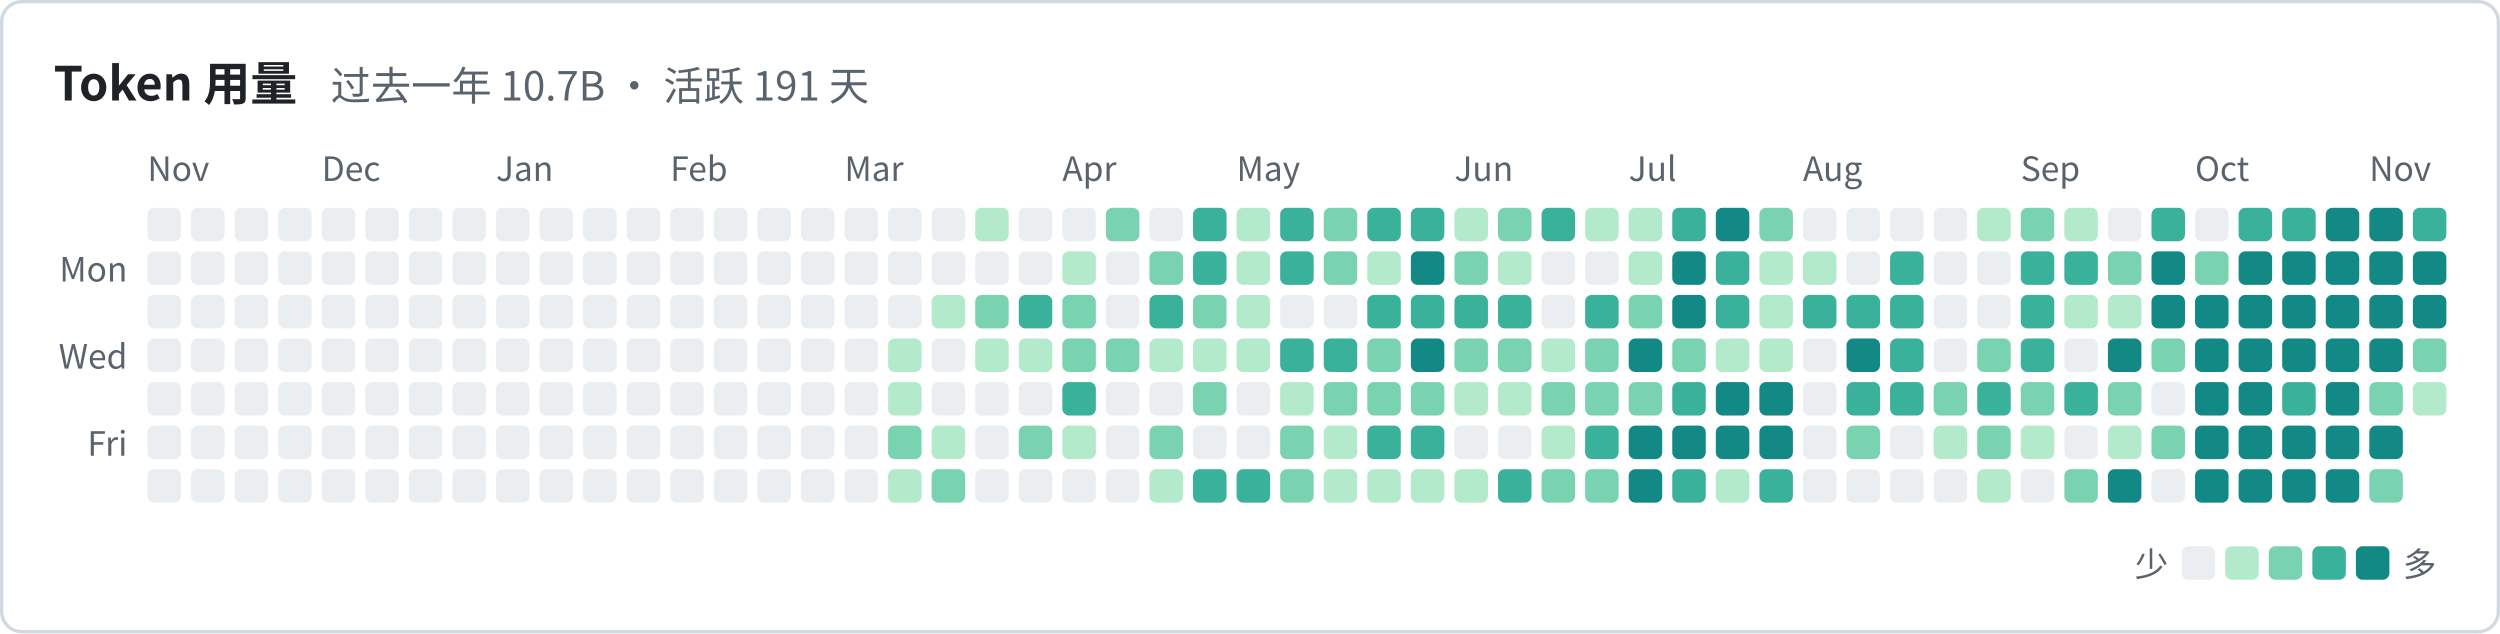
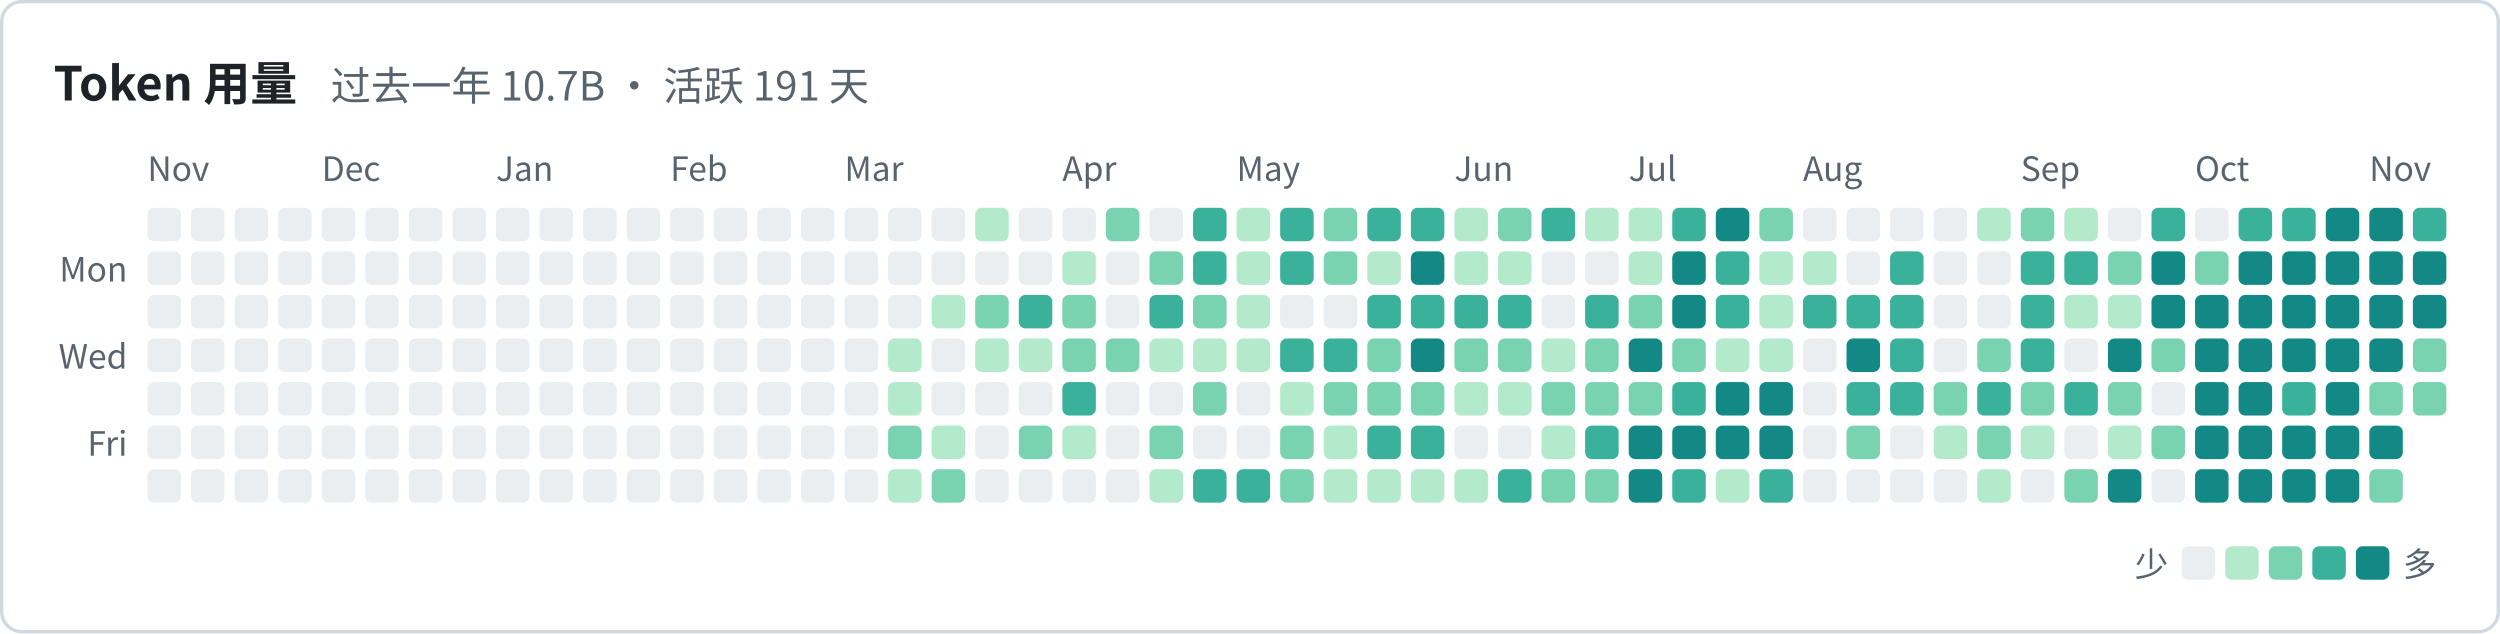
<svg xmlns="http://www.w3.org/2000/svg" width="746" height="189" viewBox="0 0 746 189" font-family="system-ui, -apple-system, 'Segoe UI', 'PingFang SC', 'Microsoft YaHei', 'Noto Sans CJK SC', sans-serif">
  <rect x="0.5" y="0.5" width="745" height="188" rx="6" fill="none" stroke="#d1d9e0" />
  <text x="16" y="30" font-size="14" font-weight="600" fill="#1f2328">Token 用量<tspan dx="10" font-size="12" font-weight="400" fill="#59636e">过去一年 10.7B · 活跃 191 天</tspan>
  </text>
  <text x="44" y="54" font-size="10" fill="#59636e">Nov</text>
  <text x="96" y="54" font-size="10" fill="#59636e">Dec</text>
  <text x="148" y="54" font-size="10" fill="#59636e">Jan</text>
  <text x="200" y="54" font-size="10" fill="#59636e">Feb</text>
  <text x="252" y="54" font-size="10" fill="#59636e">Mar</text>
  <text x="317" y="54" font-size="10" fill="#59636e">Apr</text>
  <text x="369" y="54" font-size="10" fill="#59636e">May</text>
  <text x="434" y="54" font-size="10" fill="#59636e">Jun</text>
  <text x="486" y="54" font-size="10" fill="#59636e">Jul</text>
  <text x="538" y="54" font-size="10" fill="#59636e">Aug</text>
  <text x="603" y="54" font-size="10" fill="#59636e">Sep</text>
  <text x="655" y="54" font-size="10" fill="#59636e">Oct</text>
  <text x="707" y="54" font-size="10" fill="#59636e">Nov</text>
  <text x="38" y="84" font-size="10" text-anchor="end" fill="#59636e">Mon</text>
  <text x="38" y="110" font-size="10" text-anchor="end" fill="#59636e">Wed</text>
  <text x="38" y="136" font-size="10" text-anchor="end" fill="#59636e">Fri</text>
  <rect x="44" y="62" width="10" height="10" rx="2" fill="#ebeef0" />
  <rect x="44" y="75" width="10" height="10" rx="2" fill="#ebeef0" />
  <rect x="44" y="88" width="10" height="10" rx="2" fill="#ebeef0" />
  <rect x="44" y="101" width="10" height="10" rx="2" fill="#ebeef0" />
  <rect x="44" y="114" width="10" height="10" rx="2" fill="#ebeef0" />
  <rect x="44" y="127" width="10" height="10" rx="2" fill="#ebeef0" />
  <rect x="44" y="140" width="10" height="10" rx="2" fill="#ebeef0" />
  <rect x="57" y="62" width="10" height="10" rx="2" fill="#ebeef0" />
  <rect x="57" y="75" width="10" height="10" rx="2" fill="#ebeef0" />
  <rect x="57" y="88" width="10" height="10" rx="2" fill="#ebeef0" />
  <rect x="57" y="101" width="10" height="10" rx="2" fill="#ebeef0" />
  <rect x="57" y="114" width="10" height="10" rx="2" fill="#ebeef0" />
  <rect x="57" y="127" width="10" height="10" rx="2" fill="#ebeef0" />
  <rect x="57" y="140" width="10" height="10" rx="2" fill="#ebeef0" />
  <rect x="70" y="62" width="10" height="10" rx="2" fill="#ebeef0" />
  <rect x="70" y="75" width="10" height="10" rx="2" fill="#ebeef0" />
  <rect x="70" y="88" width="10" height="10" rx="2" fill="#ebeef0" />
  <rect x="70" y="101" width="10" height="10" rx="2" fill="#ebeef0" />
  <rect x="70" y="114" width="10" height="10" rx="2" fill="#ebeef0" />
  <rect x="70" y="127" width="10" height="10" rx="2" fill="#ebeef0" />
  <rect x="70" y="140" width="10" height="10" rx="2" fill="#ebeef0" />
  <rect x="83" y="62" width="10" height="10" rx="2" fill="#ebeef0" />
  <rect x="83" y="75" width="10" height="10" rx="2" fill="#ebeef0" />
  <rect x="83" y="88" width="10" height="10" rx="2" fill="#ebeef0" />
  <rect x="83" y="101" width="10" height="10" rx="2" fill="#ebeef0" />
  <rect x="83" y="114" width="10" height="10" rx="2" fill="#ebeef0" />
  <rect x="83" y="127" width="10" height="10" rx="2" fill="#ebeef0" />
  <rect x="83" y="140" width="10" height="10" rx="2" fill="#ebeef0" />
  <rect x="96" y="62" width="10" height="10" rx="2" fill="#ebeef0" />
  <rect x="96" y="75" width="10" height="10" rx="2" fill="#ebeef0" />
  <rect x="96" y="88" width="10" height="10" rx="2" fill="#ebeef0" />
  <rect x="96" y="101" width="10" height="10" rx="2" fill="#ebeef0" />
  <rect x="96" y="114" width="10" height="10" rx="2" fill="#ebeef0" />
  <rect x="96" y="127" width="10" height="10" rx="2" fill="#ebeef0" />
  <rect x="96" y="140" width="10" height="10" rx="2" fill="#ebeef0" />
  <rect x="109" y="62" width="10" height="10" rx="2" fill="#ebeef0" />
  <rect x="109" y="75" width="10" height="10" rx="2" fill="#ebeef0" />
  <rect x="109" y="88" width="10" height="10" rx="2" fill="#ebeef0" />
  <rect x="109" y="101" width="10" height="10" rx="2" fill="#ebeef0" />
  <rect x="109" y="114" width="10" height="10" rx="2" fill="#ebeef0" />
  <rect x="109" y="127" width="10" height="10" rx="2" fill="#ebeef0" />
  <rect x="109" y="140" width="10" height="10" rx="2" fill="#ebeef0" />
  <rect x="122" y="62" width="10" height="10" rx="2" fill="#ebeef0" />
  <rect x="122" y="75" width="10" height="10" rx="2" fill="#ebeef0" />
  <rect x="122" y="88" width="10" height="10" rx="2" fill="#ebeef0" />
  <rect x="122" y="101" width="10" height="10" rx="2" fill="#ebeef0" />
  <rect x="122" y="114" width="10" height="10" rx="2" fill="#ebeef0" />
  <rect x="122" y="127" width="10" height="10" rx="2" fill="#ebeef0" />
  <rect x="122" y="140" width="10" height="10" rx="2" fill="#ebeef0" />
  <rect x="135" y="62" width="10" height="10" rx="2" fill="#ebeef0" />
  <rect x="135" y="75" width="10" height="10" rx="2" fill="#ebeef0" />
  <rect x="135" y="88" width="10" height="10" rx="2" fill="#ebeef0" />
  <rect x="135" y="101" width="10" height="10" rx="2" fill="#ebeef0" />
  <rect x="135" y="114" width="10" height="10" rx="2" fill="#ebeef0" />
  <rect x="135" y="127" width="10" height="10" rx="2" fill="#ebeef0" />
  <rect x="135" y="140" width="10" height="10" rx="2" fill="#ebeef0" />
  <rect x="148" y="62" width="10" height="10" rx="2" fill="#ebeef0" />
  <rect x="148" y="75" width="10" height="10" rx="2" fill="#ebeef0" />
  <rect x="148" y="88" width="10" height="10" rx="2" fill="#ebeef0" />
  <rect x="148" y="101" width="10" height="10" rx="2" fill="#ebeef0" />
  <rect x="148" y="114" width="10" height="10" rx="2" fill="#ebeef0" />
  <rect x="148" y="127" width="10" height="10" rx="2" fill="#ebeef0" />
  <rect x="148" y="140" width="10" height="10" rx="2" fill="#ebeef0" />
  <rect x="161" y="62" width="10" height="10" rx="2" fill="#ebeef0" />
  <rect x="161" y="75" width="10" height="10" rx="2" fill="#ebeef0" />
  <rect x="161" y="88" width="10" height="10" rx="2" fill="#ebeef0" />
  <rect x="161" y="101" width="10" height="10" rx="2" fill="#ebeef0" />
  <rect x="161" y="114" width="10" height="10" rx="2" fill="#ebeef0" />
  <rect x="161" y="127" width="10" height="10" rx="2" fill="#ebeef0" />
  <rect x="161" y="140" width="10" height="10" rx="2" fill="#ebeef0" />
  <rect x="174" y="62" width="10" height="10" rx="2" fill="#ebeef0" />
  <rect x="174" y="75" width="10" height="10" rx="2" fill="#ebeef0" />
  <rect x="174" y="88" width="10" height="10" rx="2" fill="#ebeef0" />
  <rect x="174" y="101" width="10" height="10" rx="2" fill="#ebeef0" />
  <rect x="174" y="114" width="10" height="10" rx="2" fill="#ebeef0" />
  <rect x="174" y="127" width="10" height="10" rx="2" fill="#ebeef0" />
  <rect x="174" y="140" width="10" height="10" rx="2" fill="#ebeef0" />
  <rect x="187" y="62" width="10" height="10" rx="2" fill="#ebeef0" />
  <rect x="187" y="75" width="10" height="10" rx="2" fill="#ebeef0" />
  <rect x="187" y="88" width="10" height="10" rx="2" fill="#ebeef0" />
  <rect x="187" y="101" width="10" height="10" rx="2" fill="#ebeef0" />
  <rect x="187" y="114" width="10" height="10" rx="2" fill="#ebeef0" />
  <rect x="187" y="127" width="10" height="10" rx="2" fill="#ebeef0" />
  <rect x="187" y="140" width="10" height="10" rx="2" fill="#ebeef0" />
  <rect x="200" y="62" width="10" height="10" rx="2" fill="#ebeef0" />
  <rect x="200" y="75" width="10" height="10" rx="2" fill="#ebeef0" />
  <rect x="200" y="88" width="10" height="10" rx="2" fill="#ebeef0" />
  <rect x="200" y="101" width="10" height="10" rx="2" fill="#ebeef0" />
  <rect x="200" y="114" width="10" height="10" rx="2" fill="#ebeef0" />
  <rect x="200" y="127" width="10" height="10" rx="2" fill="#ebeef0" />
  <rect x="200" y="140" width="10" height="10" rx="2" fill="#ebeef0" />
  <rect x="213" y="62" width="10" height="10" rx="2" fill="#ebeef0" />
  <rect x="213" y="75" width="10" height="10" rx="2" fill="#ebeef0" />
  <rect x="213" y="88" width="10" height="10" rx="2" fill="#ebeef0" />
  <rect x="213" y="101" width="10" height="10" rx="2" fill="#ebeef0" />
  <rect x="213" y="114" width="10" height="10" rx="2" fill="#ebeef0" />
  <rect x="213" y="127" width="10" height="10" rx="2" fill="#ebeef0" />
  <rect x="213" y="140" width="10" height="10" rx="2" fill="#ebeef0" />
  <rect x="226" y="62" width="10" height="10" rx="2" fill="#ebeef0" />
  <rect x="226" y="75" width="10" height="10" rx="2" fill="#ebeef0" />
  <rect x="226" y="88" width="10" height="10" rx="2" fill="#ebeef0" />
  <rect x="226" y="101" width="10" height="10" rx="2" fill="#ebeef0" />
  <rect x="226" y="114" width="10" height="10" rx="2" fill="#ebeef0" />
  <rect x="226" y="127" width="10" height="10" rx="2" fill="#ebeef0" />
  <rect x="226" y="140" width="10" height="10" rx="2" fill="#ebeef0" />
  <rect x="239" y="62" width="10" height="10" rx="2" fill="#ebeef0" />
  <rect x="239" y="75" width="10" height="10" rx="2" fill="#ebeef0" />
  <rect x="239" y="88" width="10" height="10" rx="2" fill="#ebeef0" />
  <rect x="239" y="101" width="10" height="10" rx="2" fill="#ebeef0" />
  <rect x="239" y="114" width="10" height="10" rx="2" fill="#ebeef0" />
  <rect x="239" y="127" width="10" height="10" rx="2" fill="#ebeef0" />
  <rect x="239" y="140" width="10" height="10" rx="2" fill="#ebeef0" />
  <rect x="252" y="62" width="10" height="10" rx="2" fill="#ebeef0" />
  <rect x="252" y="75" width="10" height="10" rx="2" fill="#ebeef0" />
  <rect x="252" y="88" width="10" height="10" rx="2" fill="#ebeef0" />
  <rect x="252" y="101" width="10" height="10" rx="2" fill="#ebeef0" />
  <rect x="252" y="114" width="10" height="10" rx="2" fill="#ebeef0" />
  <rect x="252" y="127" width="10" height="10" rx="2" fill="#ebeef0" />
  <rect x="252" y="140" width="10" height="10" rx="2" fill="#ebeef0" />
  <rect x="265" y="62" width="10" height="10" rx="2" fill="#ebeef0" />
  <rect x="265" y="75" width="10" height="10" rx="2" fill="#ebeef0" />
  <rect x="265" y="88" width="10" height="10" rx="2" fill="#ebeef0" />
  <rect x="265" y="101" width="10" height="10" rx="2" fill="#b3eacb" />
  <rect x="265" y="114" width="10" height="10" rx="2" fill="#b3eacb" />
  <rect x="265" y="127" width="10" height="10" rx="2" fill="#7ad3b0" />
  <rect x="265" y="140" width="10" height="10" rx="2" fill="#b3eacb" />
  <rect x="278" y="62" width="10" height="10" rx="2" fill="#ebeef0" />
  <rect x="278" y="75" width="10" height="10" rx="2" fill="#ebeef0" />
  <rect x="278" y="88" width="10" height="10" rx="2" fill="#b3eacb" />
  <rect x="278" y="101" width="10" height="10" rx="2" fill="#ebeef0" />
  <rect x="278" y="114" width="10" height="10" rx="2" fill="#ebeef0" />
  <rect x="278" y="127" width="10" height="10" rx="2" fill="#b3eacb" />
  <rect x="278" y="140" width="10" height="10" rx="2" fill="#7ad3b0" />
  <rect x="291" y="62" width="10" height="10" rx="2" fill="#b3eacb" />
  <rect x="291" y="75" width="10" height="10" rx="2" fill="#ebeef0" />
  <rect x="291" y="88" width="10" height="10" rx="2" fill="#7ad3b0" />
  <rect x="291" y="101" width="10" height="10" rx="2" fill="#b3eacb" />
  <rect x="291" y="114" width="10" height="10" rx="2" fill="#ebeef0" />
  <rect x="291" y="127" width="10" height="10" rx="2" fill="#ebeef0" />
  <rect x="291" y="140" width="10" height="10" rx="2" fill="#ebeef0" />
  <rect x="304" y="62" width="10" height="10" rx="2" fill="#ebeef0" />
  <rect x="304" y="75" width="10" height="10" rx="2" fill="#ebeef0" />
  <rect x="304" y="88" width="10" height="10" rx="2" fill="#3ab19b" />
  <rect x="304" y="101" width="10" height="10" rx="2" fill="#b3eacb" />
  <rect x="304" y="114" width="10" height="10" rx="2" fill="#ebeef0" />
  <rect x="304" y="127" width="10" height="10" rx="2" fill="#7ad3b0" />
  <rect x="304" y="140" width="10" height="10" rx="2" fill="#ebeef0" />
  <rect x="317" y="62" width="10" height="10" rx="2" fill="#ebeef0" />
  <rect x="317" y="75" width="10" height="10" rx="2" fill="#b3eacb" />
  <rect x="317" y="88" width="10" height="10" rx="2" fill="#7ad3b0" />
  <rect x="317" y="101" width="10" height="10" rx="2" fill="#7ad3b0" />
  <rect x="317" y="114" width="10" height="10" rx="2" fill="#3ab19b" />
  <rect x="317" y="127" width="10" height="10" rx="2" fill="#b3eacb" />
  <rect x="317" y="140" width="10" height="10" rx="2" fill="#ebeef0" />
  <rect x="330" y="62" width="10" height="10" rx="2" fill="#7ad3b0" />
  <rect x="330" y="75" width="10" height="10" rx="2" fill="#ebeef0" />
  <rect x="330" y="88" width="10" height="10" rx="2" fill="#ebeef0" />
  <rect x="330" y="101" width="10" height="10" rx="2" fill="#7ad3b0" />
  <rect x="330" y="114" width="10" height="10" rx="2" fill="#ebeef0" />
  <rect x="330" y="127" width="10" height="10" rx="2" fill="#ebeef0" />
  <rect x="330" y="140" width="10" height="10" rx="2" fill="#ebeef0" />
  <rect x="343" y="62" width="10" height="10" rx="2" fill="#ebeef0" />
  <rect x="343" y="75" width="10" height="10" rx="2" fill="#7ad3b0" />
  <rect x="343" y="88" width="10" height="10" rx="2" fill="#3ab19b" />
  <rect x="343" y="101" width="10" height="10" rx="2" fill="#b3eacb" />
  <rect x="343" y="114" width="10" height="10" rx="2" fill="#ebeef0" />
  <rect x="343" y="127" width="10" height="10" rx="2" fill="#7ad3b0" />
  <rect x="343" y="140" width="10" height="10" rx="2" fill="#b3eacb" />
  <rect x="356" y="62" width="10" height="10" rx="2" fill="#3ab19b" />
  <rect x="356" y="75" width="10" height="10" rx="2" fill="#3ab19b" />
  <rect x="356" y="88" width="10" height="10" rx="2" fill="#7ad3b0" />
  <rect x="356" y="101" width="10" height="10" rx="2" fill="#b3eacb" />
  <rect x="356" y="114" width="10" height="10" rx="2" fill="#7ad3b0" />
  <rect x="356" y="127" width="10" height="10" rx="2" fill="#ebeef0" />
  <rect x="356" y="140" width="10" height="10" rx="2" fill="#3ab19b" />
  <rect x="369" y="62" width="10" height="10" rx="2" fill="#b3eacb" />
  <rect x="369" y="75" width="10" height="10" rx="2" fill="#b3eacb" />
  <rect x="369" y="88" width="10" height="10" rx="2" fill="#b3eacb" />
  <rect x="369" y="101" width="10" height="10" rx="2" fill="#b3eacb" />
  <rect x="369" y="114" width="10" height="10" rx="2" fill="#ebeef0" />
  <rect x="369" y="127" width="10" height="10" rx="2" fill="#ebeef0" />
  <rect x="369" y="140" width="10" height="10" rx="2" fill="#3ab19b" />
  <rect x="382" y="62" width="10" height="10" rx="2" fill="#3ab19b" />
  <rect x="382" y="75" width="10" height="10" rx="2" fill="#3ab19b" />
  <rect x="382" y="88" width="10" height="10" rx="2" fill="#ebeef0" />
  <rect x="382" y="101" width="10" height="10" rx="2" fill="#3ab19b" />
  <rect x="382" y="114" width="10" height="10" rx="2" fill="#b3eacb" />
  <rect x="382" y="127" width="10" height="10" rx="2" fill="#7ad3b0" />
  <rect x="382" y="140" width="10" height="10" rx="2" fill="#7ad3b0" />
  <rect x="395" y="62" width="10" height="10" rx="2" fill="#7ad3b0" />
  <rect x="395" y="75" width="10" height="10" rx="2" fill="#7ad3b0" />
  <rect x="395" y="88" width="10" height="10" rx="2" fill="#ebeef0" />
  <rect x="395" y="101" width="10" height="10" rx="2" fill="#3ab19b" />
  <rect x="395" y="114" width="10" height="10" rx="2" fill="#7ad3b0" />
  <rect x="395" y="127" width="10" height="10" rx="2" fill="#b3eacb" />
  <rect x="395" y="140" width="10" height="10" rx="2" fill="#b3eacb" />
  <rect x="408" y="62" width="10" height="10" rx="2" fill="#3ab19b" />
  <rect x="408" y="75" width="10" height="10" rx="2" fill="#b3eacb" />
  <rect x="408" y="88" width="10" height="10" rx="2" fill="#3ab19b" />
  <rect x="408" y="101" width="10" height="10" rx="2" fill="#7ad3b0" />
  <rect x="408" y="114" width="10" height="10" rx="2" fill="#7ad3b0" />
  <rect x="408" y="127" width="10" height="10" rx="2" fill="#3ab19b" />
  <rect x="408" y="140" width="10" height="10" rx="2" fill="#b3eacb" />
  <rect x="421" y="62" width="10" height="10" rx="2" fill="#3ab19b" />
  <rect x="421" y="75" width="10" height="10" rx="2" fill="#128984" />
  <rect x="421" y="88" width="10" height="10" rx="2" fill="#3ab19b" />
  <rect x="421" y="101" width="10" height="10" rx="2" fill="#128984" />
  <rect x="421" y="114" width="10" height="10" rx="2" fill="#7ad3b0" />
  <rect x="421" y="127" width="10" height="10" rx="2" fill="#3ab19b" />
  <rect x="421" y="140" width="10" height="10" rx="2" fill="#b3eacb" />
  <rect x="434" y="62" width="10" height="10" rx="2" fill="#b3eacb" />
-   <rect x="434" y="75" width="10" height="10" rx="2" fill="#7ad3b0" />
+   <rect x="434" y="75" width="10" height="10" rx="2" fill="#b3eacb" />
  <rect x="434" y="88" width="10" height="10" rx="2" fill="#3ab19b" />
  <rect x="434" y="101" width="10" height="10" rx="2" fill="#7ad3b0" />
  <rect x="434" y="114" width="10" height="10" rx="2" fill="#b3eacb" />
  <rect x="434" y="127" width="10" height="10" rx="2" fill="#ebeef0" />
  <rect x="434" y="140" width="10" height="10" rx="2" fill="#b3eacb" />
  <rect x="447" y="62" width="10" height="10" rx="2" fill="#7ad3b0" />
  <rect x="447" y="75" width="10" height="10" rx="2" fill="#b3eacb" />
  <rect x="447" y="88" width="10" height="10" rx="2" fill="#3ab19b" />
  <rect x="447" y="101" width="10" height="10" rx="2" fill="#7ad3b0" />
  <rect x="447" y="114" width="10" height="10" rx="2" fill="#b3eacb" />
  <rect x="447" y="127" width="10" height="10" rx="2" fill="#ebeef0" />
  <rect x="447" y="140" width="10" height="10" rx="2" fill="#3ab19b" />
  <rect x="460" y="62" width="10" height="10" rx="2" fill="#3ab19b" />
  <rect x="460" y="75" width="10" height="10" rx="2" fill="#ebeef0" />
  <rect x="460" y="88" width="10" height="10" rx="2" fill="#ebeef0" />
  <rect x="460" y="101" width="10" height="10" rx="2" fill="#b3eacb" />
  <rect x="460" y="114" width="10" height="10" rx="2" fill="#7ad3b0" />
  <rect x="460" y="127" width="10" height="10" rx="2" fill="#b3eacb" />
  <rect x="460" y="140" width="10" height="10" rx="2" fill="#7ad3b0" />
  <rect x="473" y="62" width="10" height="10" rx="2" fill="#b3eacb" />
  <rect x="473" y="75" width="10" height="10" rx="2" fill="#ebeef0" />
  <rect x="473" y="88" width="10" height="10" rx="2" fill="#3ab19b" />
  <rect x="473" y="101" width="10" height="10" rx="2" fill="#7ad3b0" />
  <rect x="473" y="114" width="10" height="10" rx="2" fill="#7ad3b0" />
  <rect x="473" y="127" width="10" height="10" rx="2" fill="#3ab19b" />
  <rect x="473" y="140" width="10" height="10" rx="2" fill="#7ad3b0" />
  <rect x="486" y="62" width="10" height="10" rx="2" fill="#b3eacb" />
  <rect x="486" y="75" width="10" height="10" rx="2" fill="#b3eacb" />
  <rect x="486" y="88" width="10" height="10" rx="2" fill="#7ad3b0" />
  <rect x="486" y="101" width="10" height="10" rx="2" fill="#128984" />
  <rect x="486" y="114" width="10" height="10" rx="2" fill="#7ad3b0" />
  <rect x="486" y="127" width="10" height="10" rx="2" fill="#128984" />
  <rect x="486" y="140" width="10" height="10" rx="2" fill="#128984" />
  <rect x="499" y="62" width="10" height="10" rx="2" fill="#3ab19b" />
  <rect x="499" y="75" width="10" height="10" rx="2" fill="#128984" />
  <rect x="499" y="88" width="10" height="10" rx="2" fill="#128984" />
  <rect x="499" y="101" width="10" height="10" rx="2" fill="#7ad3b0" />
  <rect x="499" y="114" width="10" height="10" rx="2" fill="#3ab19b" />
  <rect x="499" y="127" width="10" height="10" rx="2" fill="#128984" />
  <rect x="499" y="140" width="10" height="10" rx="2" fill="#3ab19b" />
  <rect x="512" y="62" width="10" height="10" rx="2" fill="#128984" />
  <rect x="512" y="75" width="10" height="10" rx="2" fill="#3ab19b" />
  <rect x="512" y="88" width="10" height="10" rx="2" fill="#3ab19b" />
  <rect x="512" y="101" width="10" height="10" rx="2" fill="#b3eacb" />
  <rect x="512" y="114" width="10" height="10" rx="2" fill="#128984" />
  <rect x="512" y="127" width="10" height="10" rx="2" fill="#128984" />
  <rect x="512" y="140" width="10" height="10" rx="2" fill="#b3eacb" />
  <rect x="525" y="62" width="10" height="10" rx="2" fill="#7ad3b0" />
  <rect x="525" y="75" width="10" height="10" rx="2" fill="#b3eacb" />
  <rect x="525" y="88" width="10" height="10" rx="2" fill="#b3eacb" />
  <rect x="525" y="101" width="10" height="10" rx="2" fill="#b3eacb" />
  <rect x="525" y="114" width="10" height="10" rx="2" fill="#128984" />
  <rect x="525" y="127" width="10" height="10" rx="2" fill="#128984" />
  <rect x="525" y="140" width="10" height="10" rx="2" fill="#3ab19b" />
  <rect x="538" y="62" width="10" height="10" rx="2" fill="#ebeef0" />
  <rect x="538" y="75" width="10" height="10" rx="2" fill="#b3eacb" />
  <rect x="538" y="88" width="10" height="10" rx="2" fill="#3ab19b" />
  <rect x="538" y="101" width="10" height="10" rx="2" fill="#ebeef0" />
  <rect x="538" y="114" width="10" height="10" rx="2" fill="#ebeef0" />
  <rect x="538" y="127" width="10" height="10" rx="2" fill="#ebeef0" />
  <rect x="538" y="140" width="10" height="10" rx="2" fill="#ebeef0" />
  <rect x="551" y="62" width="10" height="10" rx="2" fill="#ebeef0" />
  <rect x="551" y="75" width="10" height="10" rx="2" fill="#ebeef0" />
  <rect x="551" y="88" width="10" height="10" rx="2" fill="#3ab19b" />
  <rect x="551" y="101" width="10" height="10" rx="2" fill="#128984" />
  <rect x="551" y="114" width="10" height="10" rx="2" fill="#3ab19b" />
  <rect x="551" y="127" width="10" height="10" rx="2" fill="#7ad3b0" />
  <rect x="551" y="140" width="10" height="10" rx="2" fill="#ebeef0" />
  <rect x="564" y="62" width="10" height="10" rx="2" fill="#ebeef0" />
  <rect x="564" y="75" width="10" height="10" rx="2" fill="#3ab19b" />
  <rect x="564" y="88" width="10" height="10" rx="2" fill="#3ab19b" />
  <rect x="564" y="101" width="10" height="10" rx="2" fill="#3ab19b" />
  <rect x="564" y="114" width="10" height="10" rx="2" fill="#3ab19b" />
  <rect x="564" y="127" width="10" height="10" rx="2" fill="#ebeef0" />
  <rect x="564" y="140" width="10" height="10" rx="2" fill="#ebeef0" />
  <rect x="577" y="62" width="10" height="10" rx="2" fill="#ebeef0" />
  <rect x="577" y="75" width="10" height="10" rx="2" fill="#ebeef0" />
  <rect x="577" y="88" width="10" height="10" rx="2" fill="#ebeef0" />
  <rect x="577" y="101" width="10" height="10" rx="2" fill="#ebeef0" />
  <rect x="577" y="114" width="10" height="10" rx="2" fill="#7ad3b0" />
  <rect x="577" y="127" width="10" height="10" rx="2" fill="#b3eacb" />
  <rect x="577" y="140" width="10" height="10" rx="2" fill="#ebeef0" />
  <rect x="590" y="62" width="10" height="10" rx="2" fill="#b3eacb" />
  <rect x="590" y="75" width="10" height="10" rx="2" fill="#ebeef0" />
  <rect x="590" y="88" width="10" height="10" rx="2" fill="#ebeef0" />
  <rect x="590" y="101" width="10" height="10" rx="2" fill="#7ad3b0" />
  <rect x="590" y="114" width="10" height="10" rx="2" fill="#3ab19b" />
  <rect x="590" y="127" width="10" height="10" rx="2" fill="#7ad3b0" />
  <rect x="590" y="140" width="10" height="10" rx="2" fill="#b3eacb" />
  <rect x="603" y="62" width="10" height="10" rx="2" fill="#7ad3b0" />
  <rect x="603" y="75" width="10" height="10" rx="2" fill="#3ab19b" />
  <rect x="603" y="88" width="10" height="10" rx="2" fill="#3ab19b" />
  <rect x="603" y="101" width="10" height="10" rx="2" fill="#3ab19b" />
  <rect x="603" y="114" width="10" height="10" rx="2" fill="#7ad3b0" />
  <rect x="603" y="127" width="10" height="10" rx="2" fill="#b3eacb" />
  <rect x="603" y="140" width="10" height="10" rx="2" fill="#ebeef0" />
  <rect x="616" y="62" width="10" height="10" rx="2" fill="#b3eacb" />
  <rect x="616" y="75" width="10" height="10" rx="2" fill="#3ab19b" />
  <rect x="616" y="88" width="10" height="10" rx="2" fill="#b3eacb" />
  <rect x="616" y="101" width="10" height="10" rx="2" fill="#ebeef0" />
  <rect x="616" y="114" width="10" height="10" rx="2" fill="#3ab19b" />
  <rect x="616" y="127" width="10" height="10" rx="2" fill="#ebeef0" />
  <rect x="616" y="140" width="10" height="10" rx="2" fill="#7ad3b0" />
  <rect x="629" y="62" width="10" height="10" rx="2" fill="#ebeef0" />
  <rect x="629" y="75" width="10" height="10" rx="2" fill="#7ad3b0" />
  <rect x="629" y="88" width="10" height="10" rx="2" fill="#b3eacb" />
  <rect x="629" y="101" width="10" height="10" rx="2" fill="#128984" />
  <rect x="629" y="114" width="10" height="10" rx="2" fill="#7ad3b0" />
  <rect x="629" y="127" width="10" height="10" rx="2" fill="#b3eacb" />
  <rect x="629" y="140" width="10" height="10" rx="2" fill="#128984" />
  <rect x="642" y="62" width="10" height="10" rx="2" fill="#3ab19b" />
  <rect x="642" y="75" width="10" height="10" rx="2" fill="#128984" />
  <rect x="642" y="88" width="10" height="10" rx="2" fill="#128984" />
  <rect x="642" y="101" width="10" height="10" rx="2" fill="#7ad3b0" />
  <rect x="642" y="114" width="10" height="10" rx="2" fill="#ebeef0" />
  <rect x="642" y="127" width="10" height="10" rx="2" fill="#7ad3b0" />
  <rect x="642" y="140" width="10" height="10" rx="2" fill="#ebeef0" />
  <rect x="655" y="62" width="10" height="10" rx="2" fill="#ebeef0" />
  <rect x="655" y="75" width="10" height="10" rx="2" fill="#7ad3b0" />
  <rect x="655" y="88" width="10" height="10" rx="2" fill="#128984" />
  <rect x="655" y="101" width="10" height="10" rx="2" fill="#128984" />
  <rect x="655" y="114" width="10" height="10" rx="2" fill="#128984" />
  <rect x="655" y="127" width="10" height="10" rx="2" fill="#128984" />
  <rect x="655" y="140" width="10" height="10" rx="2" fill="#128984" />
  <rect x="668" y="62" width="10" height="10" rx="2" fill="#3ab19b" />
  <rect x="668" y="75" width="10" height="10" rx="2" fill="#128984" />
  <rect x="668" y="88" width="10" height="10" rx="2" fill="#128984" />
  <rect x="668" y="101" width="10" height="10" rx="2" fill="#128984" />
  <rect x="668" y="114" width="10" height="10" rx="2" fill="#128984" />
  <rect x="668" y="127" width="10" height="10" rx="2" fill="#128984" />
  <rect x="668" y="140" width="10" height="10" rx="2" fill="#128984" />
  <rect x="681" y="62" width="10" height="10" rx="2" fill="#3ab19b" />
  <rect x="681" y="75" width="10" height="10" rx="2" fill="#128984" />
  <rect x="681" y="88" width="10" height="10" rx="2" fill="#128984" />
  <rect x="681" y="101" width="10" height="10" rx="2" fill="#128984" />
  <rect x="681" y="114" width="10" height="10" rx="2" fill="#3ab19b" />
  <rect x="681" y="127" width="10" height="10" rx="2" fill="#128984" />
  <rect x="681" y="140" width="10" height="10" rx="2" fill="#128984" />
  <rect x="694" y="62" width="10" height="10" rx="2" fill="#128984" />
  <rect x="694" y="75" width="10" height="10" rx="2" fill="#128984" />
  <rect x="694" y="88" width="10" height="10" rx="2" fill="#128984" />
  <rect x="694" y="101" width="10" height="10" rx="2" fill="#128984" />
  <rect x="694" y="114" width="10" height="10" rx="2" fill="#128984" />
  <rect x="694" y="127" width="10" height="10" rx="2" fill="#128984" />
  <rect x="694" y="140" width="10" height="10" rx="2" fill="#128984" />
  <rect x="707" y="62" width="10" height="10" rx="2" fill="#128984" />
  <rect x="707" y="75" width="10" height="10" rx="2" fill="#128984" />
  <rect x="707" y="88" width="10" height="10" rx="2" fill="#128984" />
  <rect x="707" y="101" width="10" height="10" rx="2" fill="#128984" />
  <rect x="707" y="114" width="10" height="10" rx="2" fill="#7ad3b0" />
  <rect x="707" y="127" width="10" height="10" rx="2" fill="#128984" />
  <rect x="707" y="140" width="10" height="10" rx="2" fill="#7ad3b0" />
  <rect x="720" y="62" width="10" height="10" rx="2" fill="#3ab19b" />
  <rect x="720" y="75" width="10" height="10" rx="2" fill="#128984" />
  <rect x="720" y="88" width="10" height="10" rx="2" fill="#128984" />
  <rect x="720" y="101" width="10" height="10" rx="2" fill="#7ad3b0" />
-   <rect x="720" y="114" width="10" height="10" rx="2" fill="#b3eacb" />
+   <rect x="720" y="114" width="10" height="10" rx="2" fill="#7ad3b0" />
  <text x="647" y="172" font-size="10" text-anchor="end" fill="#59636e">少</text>
  <rect x="651" y="163" width="10" height="10" rx="2" fill="#ebeef0" />
  <rect x="664" y="163" width="10" height="10" rx="2" fill="#b3eacb" />
  <rect x="677" y="163" width="10" height="10" rx="2" fill="#7ad3b0" />
  <rect x="690" y="163" width="10" height="10" rx="2" fill="#3ab19b" />
  <rect x="703" y="163" width="10" height="10" rx="2" fill="#128984" />
  <text x="717" y="172" font-size="10" fill="#59636e">多</text>
</svg>
